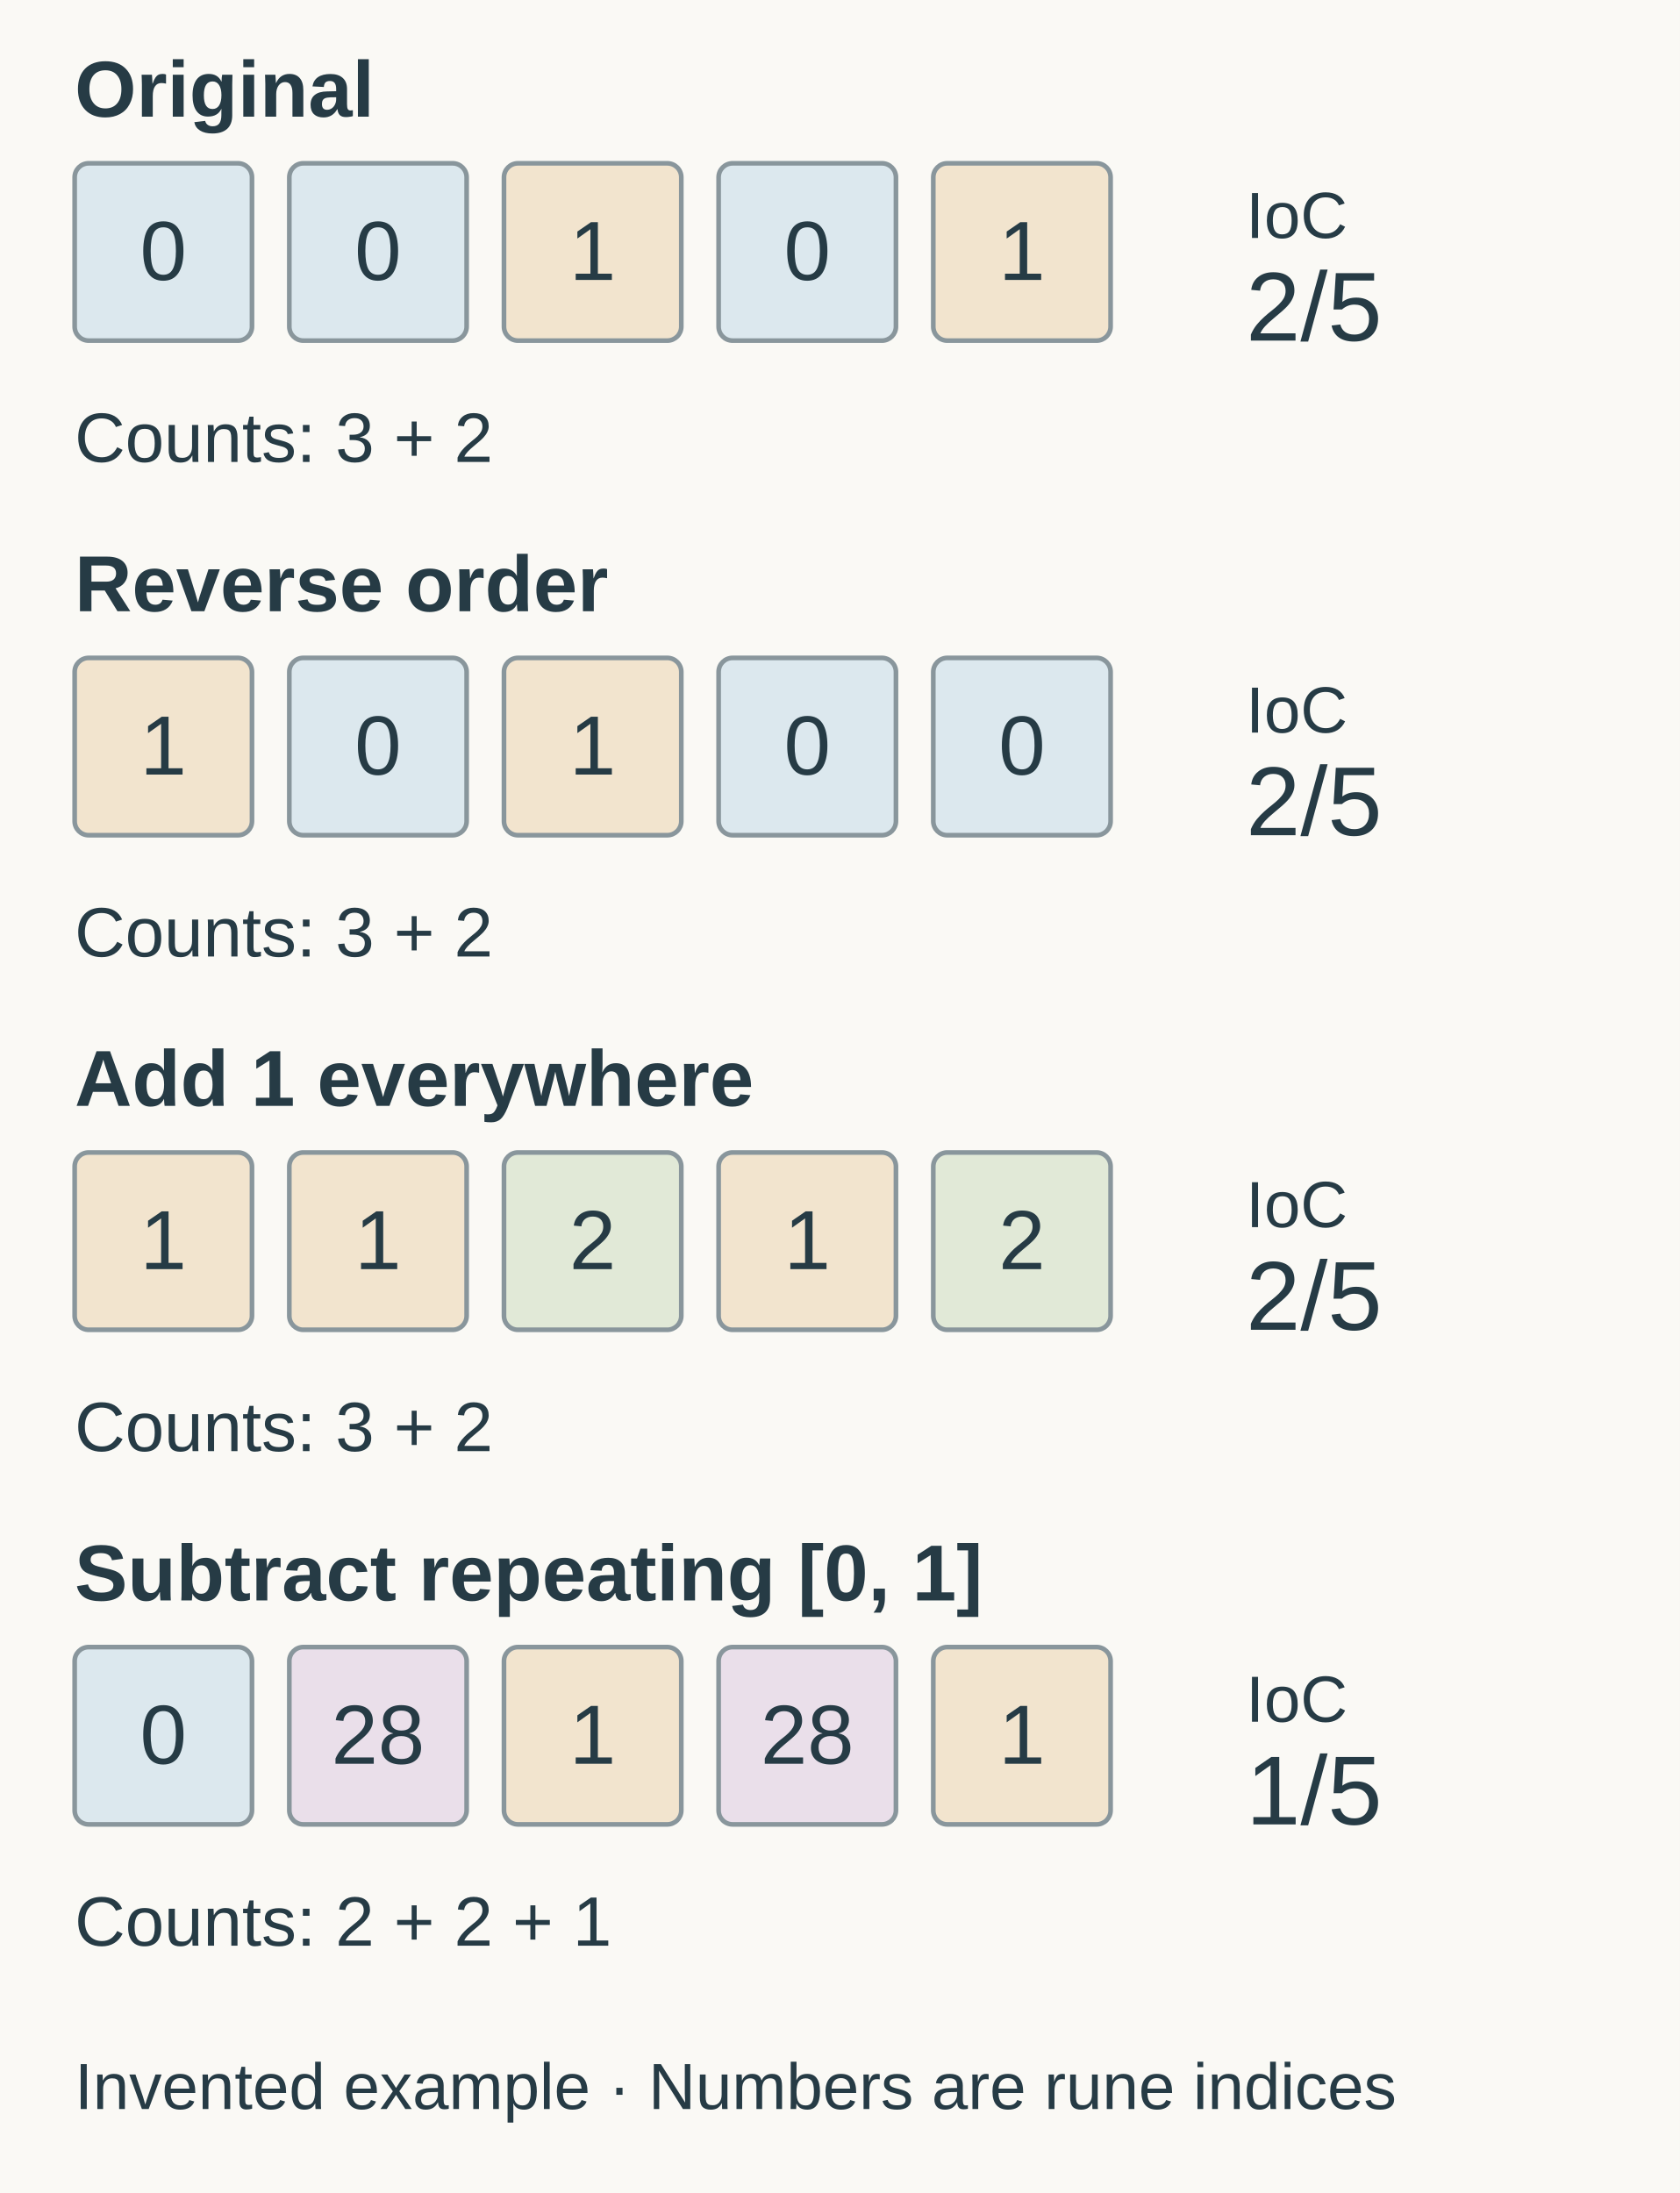
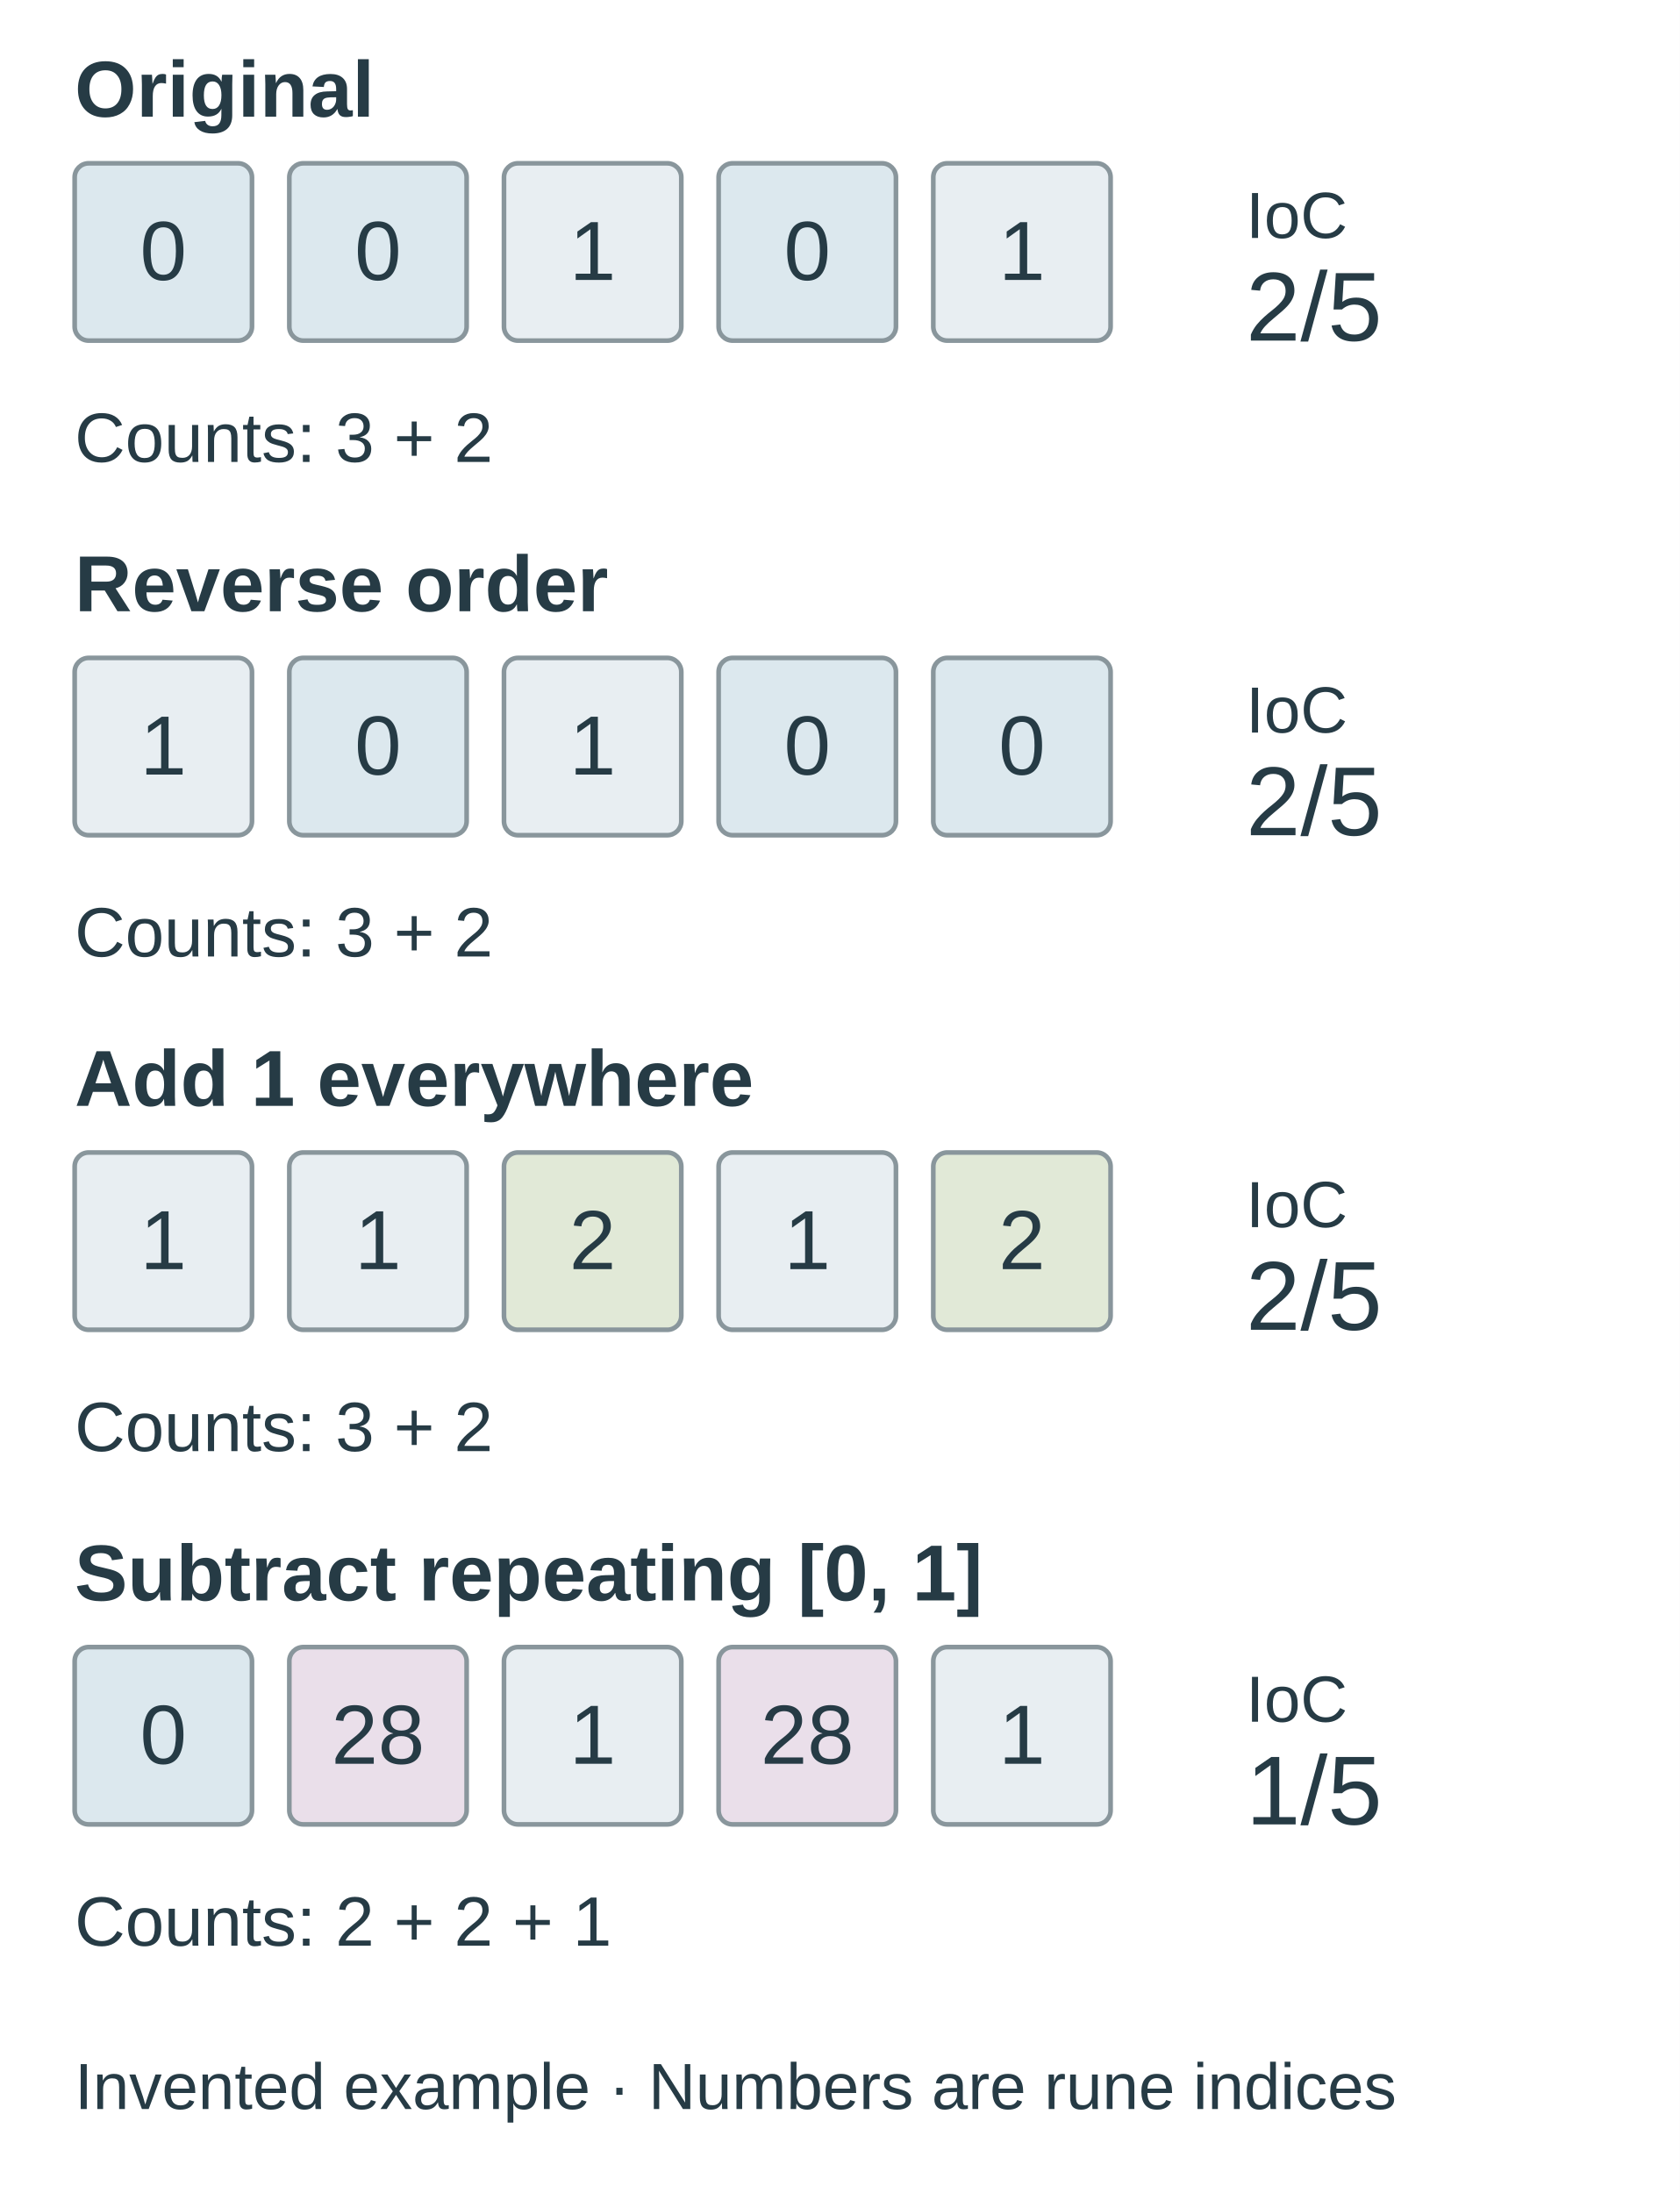
<svg xmlns="http://www.w3.org/2000/svg" width="360" height="470" viewBox="0 0 360 470" role="img" aria-labelledby="title desc">
-   <rect width="360" height="470" fill="#faf9f5" />
+   <rect width="360" height="470" fill="#ffffff" />
  <g font-family="Arial, sans-serif" fill="#263b45">
    <text x="16" y="25" font-size="17" font-weight="bold">Original</text>
    <rect x="16" y="35" width="38" height="38" rx="3" fill="#dce8ee" stroke="#89969c" />
    <text x="35" y="60" text-anchor="middle" font-size="18">0</text>
    <rect x="62" y="35" width="38" height="38" rx="3" fill="#dce8ee" stroke="#89969c" />
    <text x="81" y="60" text-anchor="middle" font-size="18">0</text>
-     <rect x="108" y="35" width="38" height="38" rx="3" fill="#f2e4ce" stroke="#89969c" />
+     <rect x="108" y="35" width="38" height="38" rx="3" fill="#e8eef2" stroke="#89969c" />
    <text x="127" y="60" text-anchor="middle" font-size="18">1</text>
    <rect x="154" y="35" width="38" height="38" rx="3" fill="#dce8ee" stroke="#89969c" />
    <text x="173" y="60" text-anchor="middle" font-size="18">0</text>
-     <rect x="200" y="35" width="38" height="38" rx="3" fill="#f2e4ce" stroke="#89969c" />
+     <rect x="200" y="35" width="38" height="38" rx="3" fill="#e8eef2" stroke="#89969c" />
    <text x="219" y="60" text-anchor="middle" font-size="18">1</text>
    <text x="267" y="51" font-size="14">IoC</text>
    <text x="267" y="73" font-size="21">2/5</text>
    <text x="16" y="99" font-size="15">Counts: 3 + 2</text>
    <text x="16" y="131" font-size="17" font-weight="bold">Reverse order</text>
-     <rect x="16" y="141" width="38" height="38" rx="3" fill="#f2e4ce" stroke="#89969c" />
+     <rect x="16" y="141" width="38" height="38" rx="3" fill="#e8eef2" stroke="#89969c" />
    <text x="35" y="166" text-anchor="middle" font-size="18">1</text>
    <rect x="62" y="141" width="38" height="38" rx="3" fill="#dce8ee" stroke="#89969c" />
    <text x="81" y="166" text-anchor="middle" font-size="18">0</text>
-     <rect x="108" y="141" width="38" height="38" rx="3" fill="#f2e4ce" stroke="#89969c" />
+     <rect x="108" y="141" width="38" height="38" rx="3" fill="#e8eef2" stroke="#89969c" />
    <text x="127" y="166" text-anchor="middle" font-size="18">1</text>
    <rect x="154" y="141" width="38" height="38" rx="3" fill="#dce8ee" stroke="#89969c" />
    <text x="173" y="166" text-anchor="middle" font-size="18">0</text>
    <rect x="200" y="141" width="38" height="38" rx="3" fill="#dce8ee" stroke="#89969c" />
    <text x="219" y="166" text-anchor="middle" font-size="18">0</text>
    <text x="267" y="157" font-size="14">IoC</text>
    <text x="267" y="179" font-size="21">2/5</text>
    <text x="16" y="205" font-size="15">Counts: 3 + 2</text>
    <text x="16" y="237" font-size="17" font-weight="bold">Add 1 everywhere</text>
-     <rect x="16" y="247" width="38" height="38" rx="3" fill="#f2e4ce" stroke="#89969c" />
+     <rect x="16" y="247" width="38" height="38" rx="3" fill="#e8eef2" stroke="#89969c" />
    <text x="35" y="272" text-anchor="middle" font-size="18">1</text>
-     <rect x="62" y="247" width="38" height="38" rx="3" fill="#f2e4ce" stroke="#89969c" />
+     <rect x="62" y="247" width="38" height="38" rx="3" fill="#e8eef2" stroke="#89969c" />
    <text x="81" y="272" text-anchor="middle" font-size="18">1</text>
    <rect x="108" y="247" width="38" height="38" rx="3" fill="#e1e9d7" stroke="#89969c" />
    <text x="127" y="272" text-anchor="middle" font-size="18">2</text>
-     <rect x="154" y="247" width="38" height="38" rx="3" fill="#f2e4ce" stroke="#89969c" />
+     <rect x="154" y="247" width="38" height="38" rx="3" fill="#e8eef2" stroke="#89969c" />
    <text x="173" y="272" text-anchor="middle" font-size="18">1</text>
    <rect x="200" y="247" width="38" height="38" rx="3" fill="#e1e9d7" stroke="#89969c" />
    <text x="219" y="272" text-anchor="middle" font-size="18">2</text>
    <text x="267" y="263" font-size="14">IoC</text>
    <text x="267" y="285" font-size="21">2/5</text>
    <text x="16" y="311" font-size="15">Counts: 3 + 2</text>
    <text x="16" y="343" font-size="17" font-weight="bold">Subtract repeating [0, 1]</text>
    <rect x="16" y="353" width="38" height="38" rx="3" fill="#dce8ee" stroke="#89969c" />
    <text x="35" y="378" text-anchor="middle" font-size="18">0</text>
    <rect x="62" y="353" width="38" height="38" rx="3" fill="#eadfea" stroke="#89969c" />
    <text x="81" y="378" text-anchor="middle" font-size="18">28</text>
-     <rect x="108" y="353" width="38" height="38" rx="3" fill="#f2e4ce" stroke="#89969c" />
+     <rect x="108" y="353" width="38" height="38" rx="3" fill="#e8eef2" stroke="#89969c" />
    <text x="127" y="378" text-anchor="middle" font-size="18">1</text>
    <rect x="154" y="353" width="38" height="38" rx="3" fill="#eadfea" stroke="#89969c" />
    <text x="173" y="378" text-anchor="middle" font-size="18">28</text>
-     <rect x="200" y="353" width="38" height="38" rx="3" fill="#f2e4ce" stroke="#89969c" />
+     <rect x="200" y="353" width="38" height="38" rx="3" fill="#e8eef2" stroke="#89969c" />
    <text x="219" y="378" text-anchor="middle" font-size="18">1</text>
    <text x="267" y="369" font-size="14">IoC</text>
    <text x="267" y="391" font-size="21">1/5</text>
    <text x="16" y="417" font-size="15">Counts: 2 + 2 + 1</text>
    <text x="16" y="452" font-size="14">Invented example · Numbers are rune indices</text>
  </g>
</svg>
